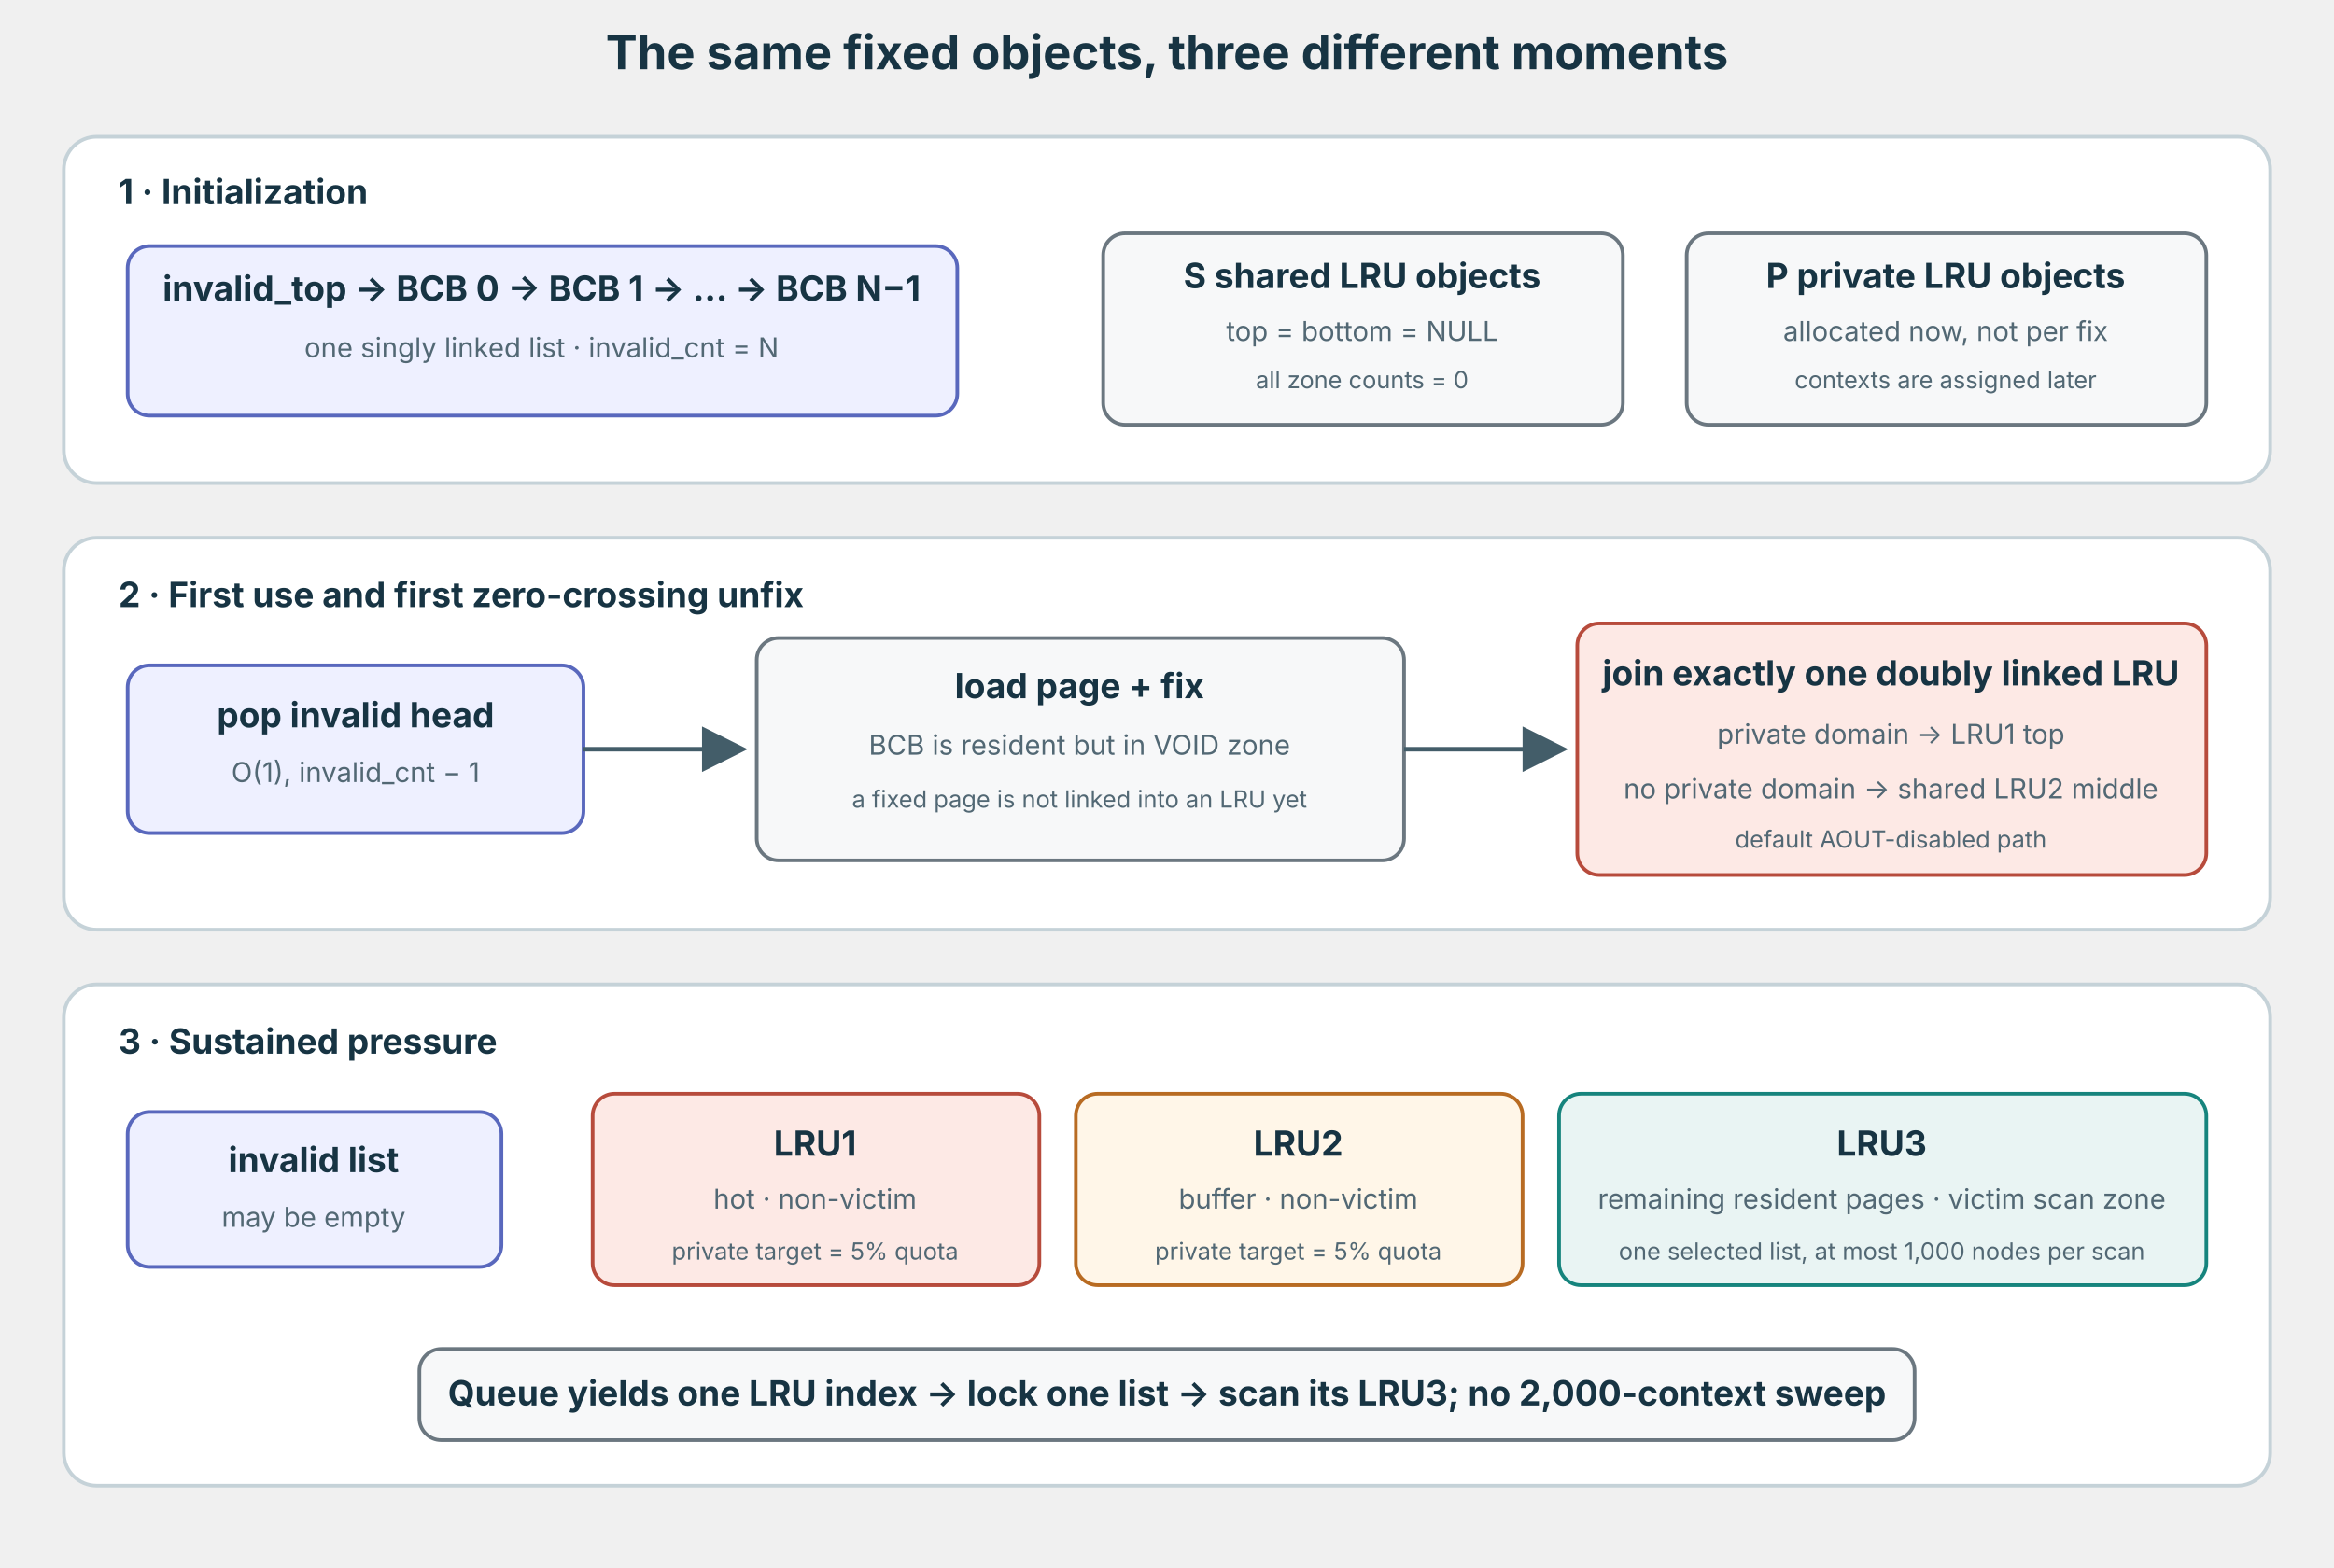
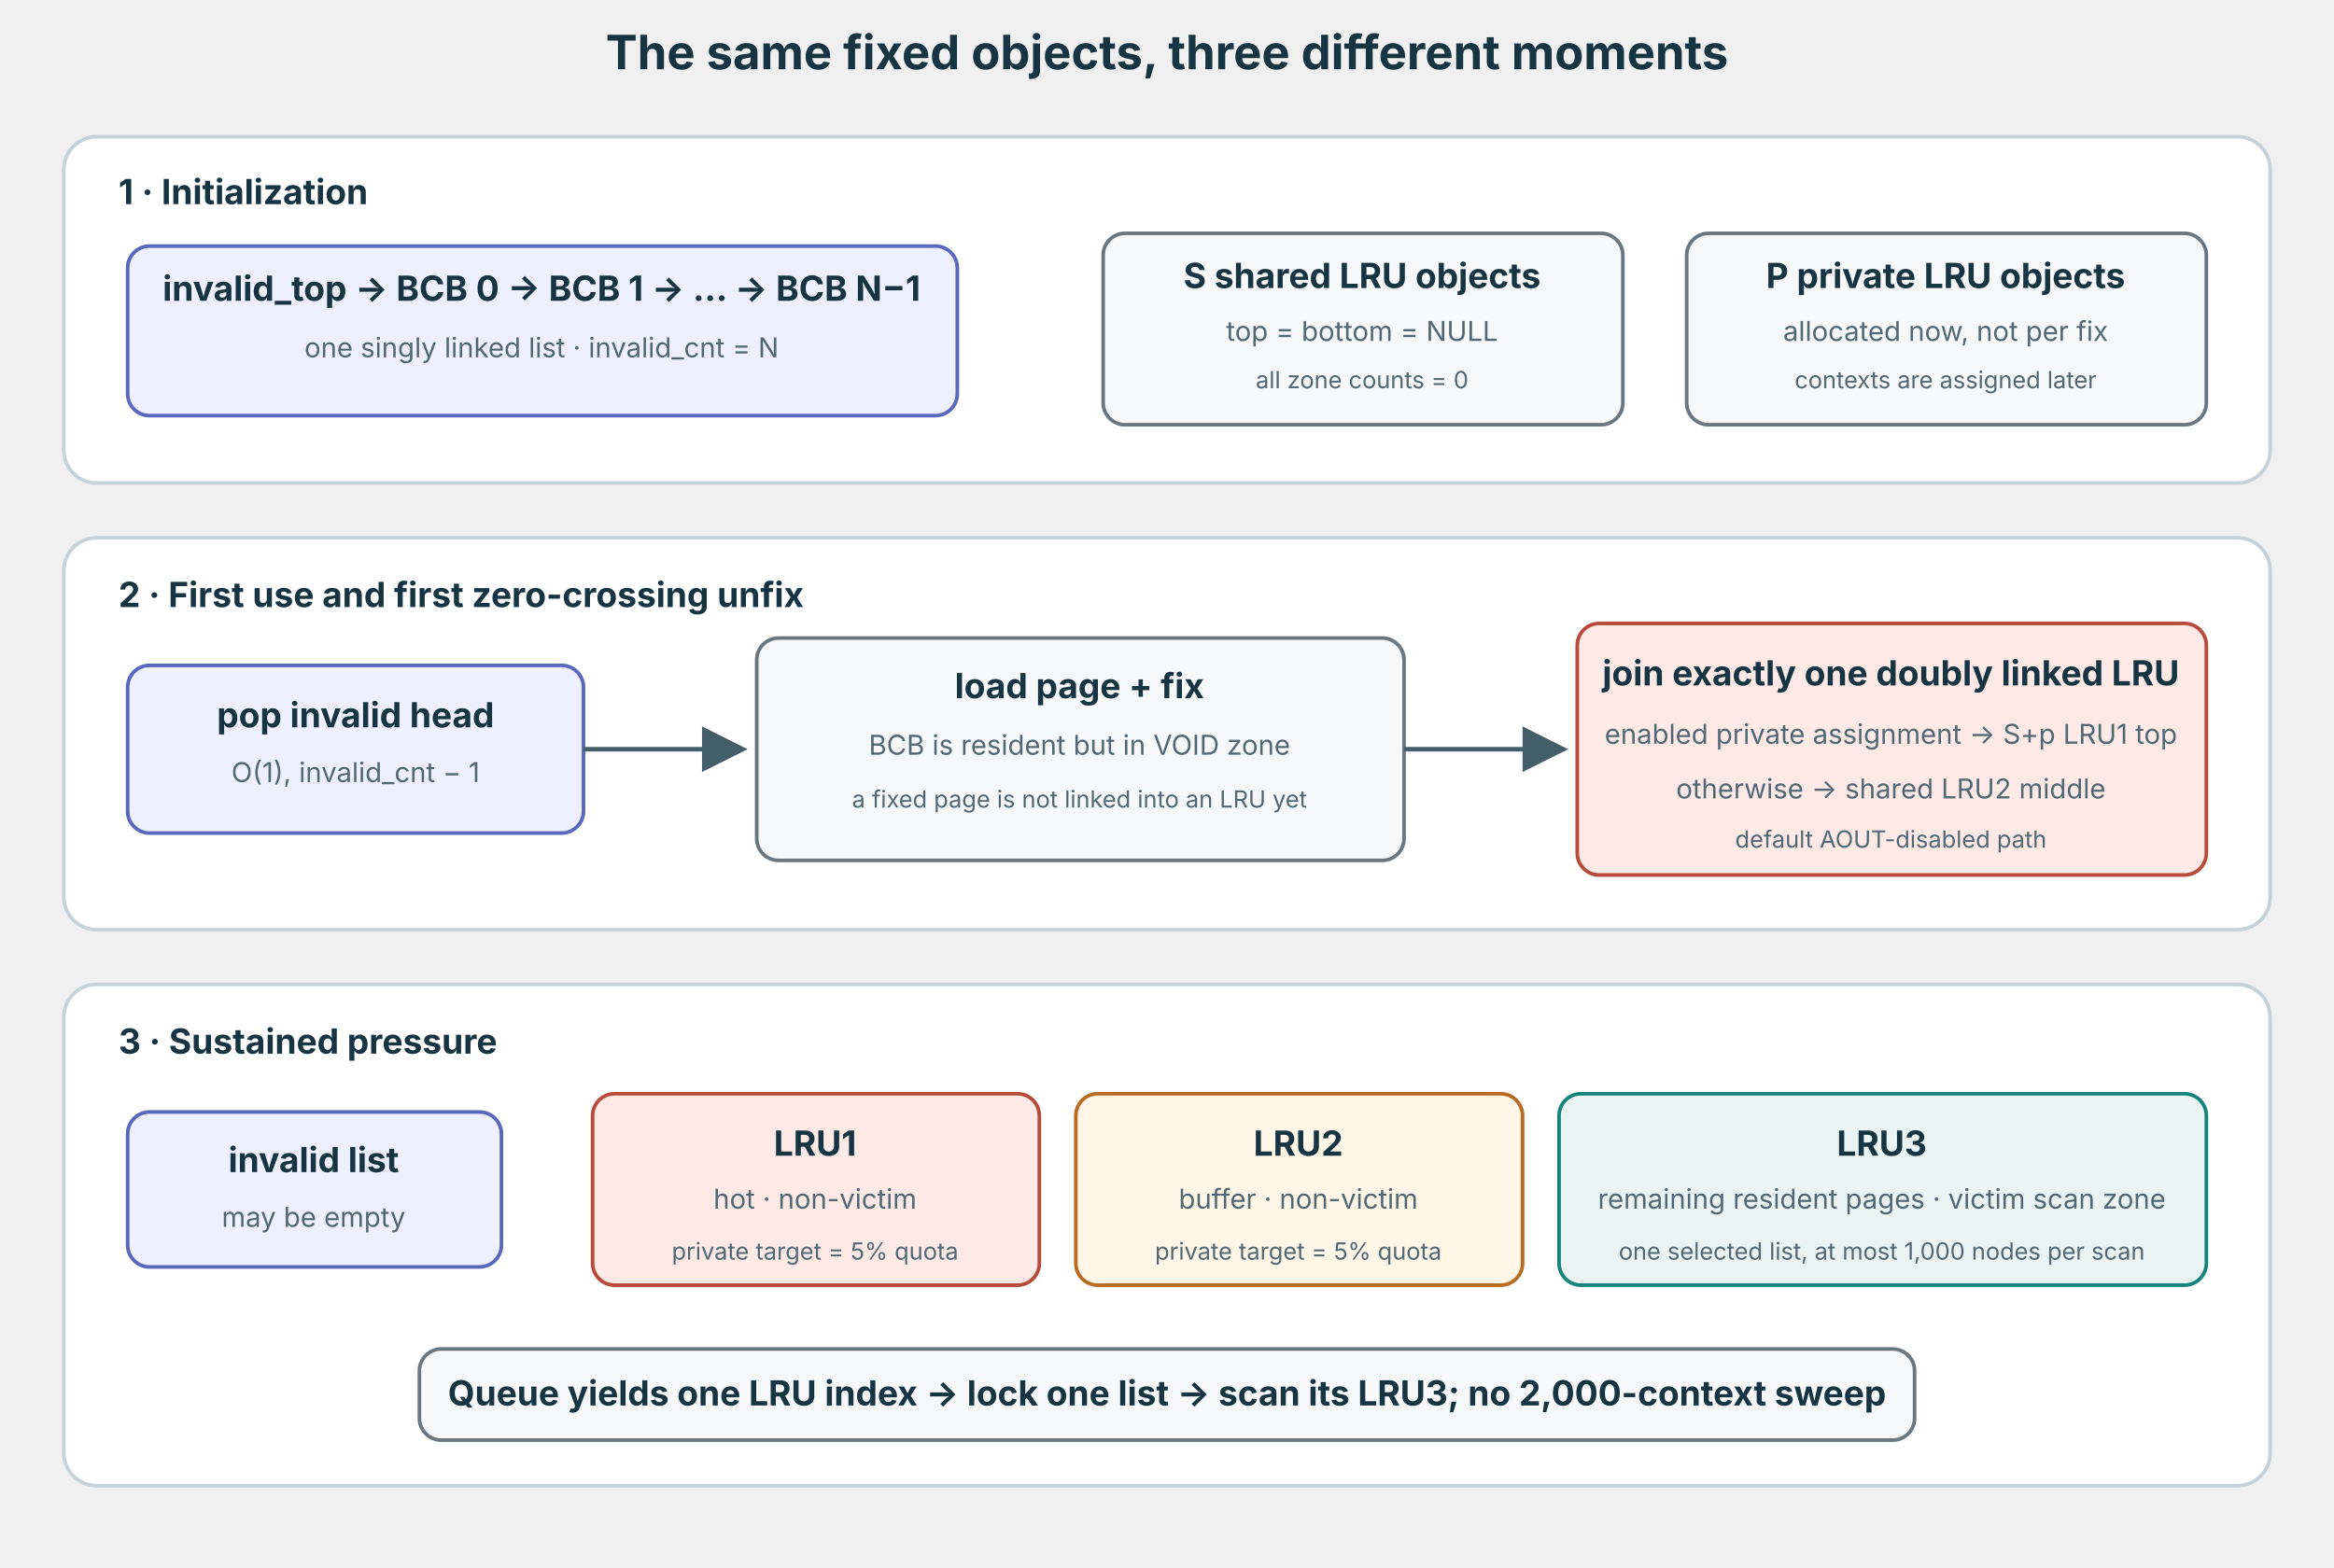
<svg xmlns="http://www.w3.org/2000/svg" width="1280" height="860" viewBox="0 0 1280 860" role="img" aria-labelledby="title desc">
  <defs>
    <marker id="arrow" markerWidth="10" markerHeight="10" refX="8" refY="5" orient="auto">
      <path d="M0,0 L10,5 L0,10 z" fill="#435d69" />
    </marker>
    <style>
      .panel{fill:#fff;stroke:#c5d2d8;stroke-width:2}.free{fill:#eef0ff;stroke:#5968bd;stroke-width:2}.hot{fill:#fde9e5;stroke:#b74b3c;stroke-width:2}.buffer{fill:#fff6e8;stroke:#b86b22;stroke-width:2}.victim{fill:#e9f4f3;stroke:#16847d;stroke-width:2}.note{fill:#f7f8f9;stroke:#6b7780;stroke-width:2}.t{font:700 26px Inter,Arial,sans-serif;fill:#173443}.h{font:700 19px Inter,Arial,sans-serif;fill:#173443}.s{font:15px Inter,Arial,sans-serif;fill:#526874}.tiny{font:13px Inter,Arial,sans-serif;fill:#526874}.line{fill:none;stroke:#435d69;stroke-width:2.5;marker-end:url(#arrow)}
    </style>
  </defs>
  <text x="640" y="38" text-anchor="middle" class="t">The same fixed objects, three different moments</text>
  <rect x="35" y="75" rx="18" width="1210" height="190" class="panel" />
  <text x="65" y="112" class="h">1 · Initialization</text>
  <rect x="70" y="135" rx="12" width="455" height="93" class="free" />
  <text x="297" y="165" text-anchor="middle" class="h">invalid_top → BCB 0 → BCB 1 → … → BCB N−1</text>
  <text x="297" y="196" text-anchor="middle" class="s">one singly linked list · invalid_cnt = N</text>
  <rect x="605" y="128" rx="12" width="285" height="105" class="note" />
  <text x="747" y="158" text-anchor="middle" class="h">S shared LRU objects</text>
  <text x="747" y="187" text-anchor="middle" class="s">top = bottom = NULL</text>
  <text x="747" y="213" text-anchor="middle" class="tiny">all zone counts = 0</text>
  <rect x="925" y="128" rx="12" width="285" height="105" class="note" />
  <text x="1067" y="158" text-anchor="middle" class="h">P private LRU objects</text>
  <text x="1067" y="187" text-anchor="middle" class="s">allocated now, not per fix</text>
  <text x="1067" y="213" text-anchor="middle" class="tiny">contexts are assigned later</text>
  <rect x="35" y="295" rx="18" width="1210" height="215" class="panel" />
  <text x="65" y="333" class="h">2 · First use and first zero-crossing unfix</text>
  <rect x="70" y="365" rx="12" width="250" height="92" class="free" />
  <text x="195" y="399" text-anchor="middle" class="h">pop invalid head</text>
  <text x="195" y="429" text-anchor="middle" class="s">O(1), invalid_cnt − 1</text>
  <path d="M320 411 H405" class="line" />
  <rect x="415" y="350" rx="12" width="355" height="122" class="note" />
  <text x="592" y="383" text-anchor="middle" class="h">load page + fix</text>
  <text x="592" y="414" text-anchor="middle" class="s">BCB is resident but in VOID zone</text>
  <text x="592" y="443" text-anchor="middle" class="tiny">a fixed page is not linked into an LRU yet</text>
  <path d="M770 411 H855" class="line" />
  <rect x="865" y="342" rx="12" width="345" height="138" class="hot" />
  <text x="1037" y="376" text-anchor="middle" class="h">join exactly one doubly linked LRU</text>
-   <text x="1037" y="408" text-anchor="middle" class="s">private domain → LRU1 top</text>
-   <text x="1037" y="438" text-anchor="middle" class="s">no private domain → shared LRU2 middle</text>
+   <text x="1037" y="408" text-anchor="middle" class="s">enabled private assignment → S+p LRU1 top</text>
+   <text x="1037" y="438" text-anchor="middle" class="s">otherwise → shared LRU2 middle</text>
  <text x="1037" y="465" text-anchor="middle" class="tiny">default AOUT-disabled path</text>
  <rect x="35" y="540" rx="18" width="1210" height="275" class="panel" />
  <text x="65" y="578" class="h">3 · Sustained pressure</text>
  <rect x="70" y="610" rx="12" width="205" height="85" class="free" />
  <text x="172" y="643" text-anchor="middle" class="h">invalid list</text>
  <text x="172" y="673" text-anchor="middle" class="s">may be empty</text>
  <rect x="325" y="600" rx="12" width="245" height="105" class="hot" />
  <text x="447" y="634" text-anchor="middle" class="h">LRU1</text>
  <text x="447" y="663" text-anchor="middle" class="s">hot · non-victim</text>
  <text x="447" y="691" text-anchor="middle" class="tiny">private target = 5% quota</text>
  <rect x="590" y="600" rx="12" width="245" height="105" class="buffer" />
  <text x="712" y="634" text-anchor="middle" class="h">LRU2</text>
  <text x="712" y="663" text-anchor="middle" class="s">buffer · non-victim</text>
  <text x="712" y="691" text-anchor="middle" class="tiny">private target = 5% quota</text>
  <rect x="855" y="600" rx="12" width="355" height="105" class="victim" />
  <text x="1032" y="634" text-anchor="middle" class="h">LRU3</text>
  <text x="1032" y="663" text-anchor="middle" class="s">remaining resident pages · victim scan zone</text>
  <text x="1032" y="691" text-anchor="middle" class="tiny">one selected list, at most 1,000 nodes per scan</text>
  <rect x="230" y="740" rx="12" width="820" height="50" class="note" />
  <text x="640" y="771" text-anchor="middle" class="h">Queue yields one LRU index → lock one list → scan its LRU3; no 2,000-context sweep</text>
</svg>
